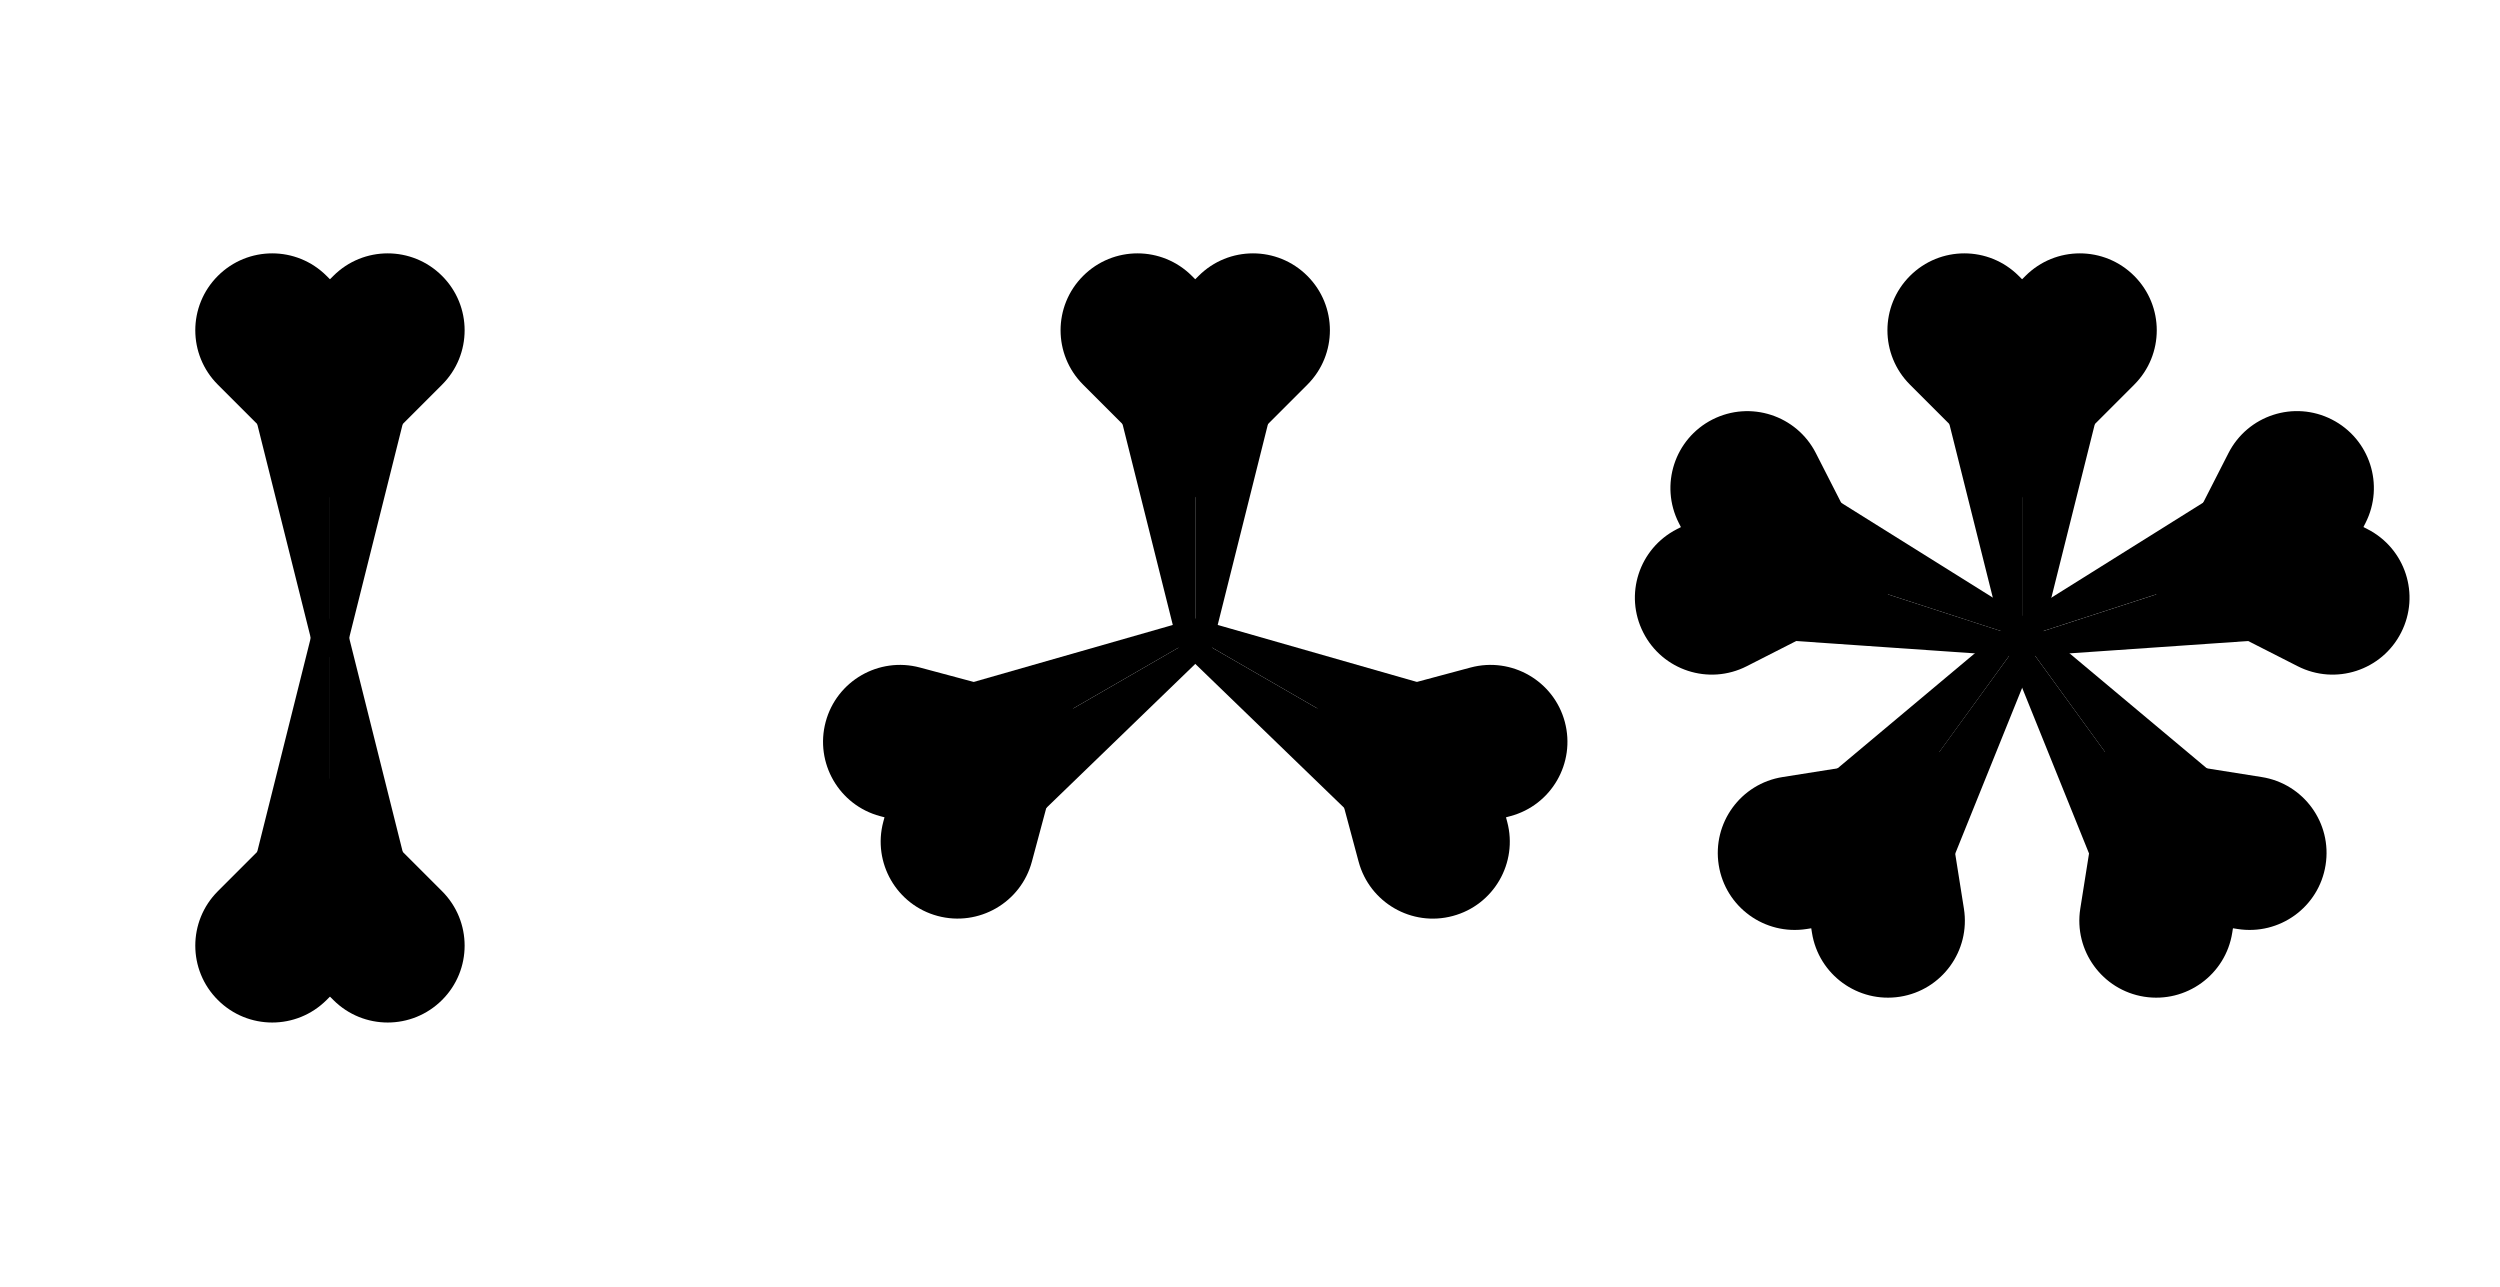
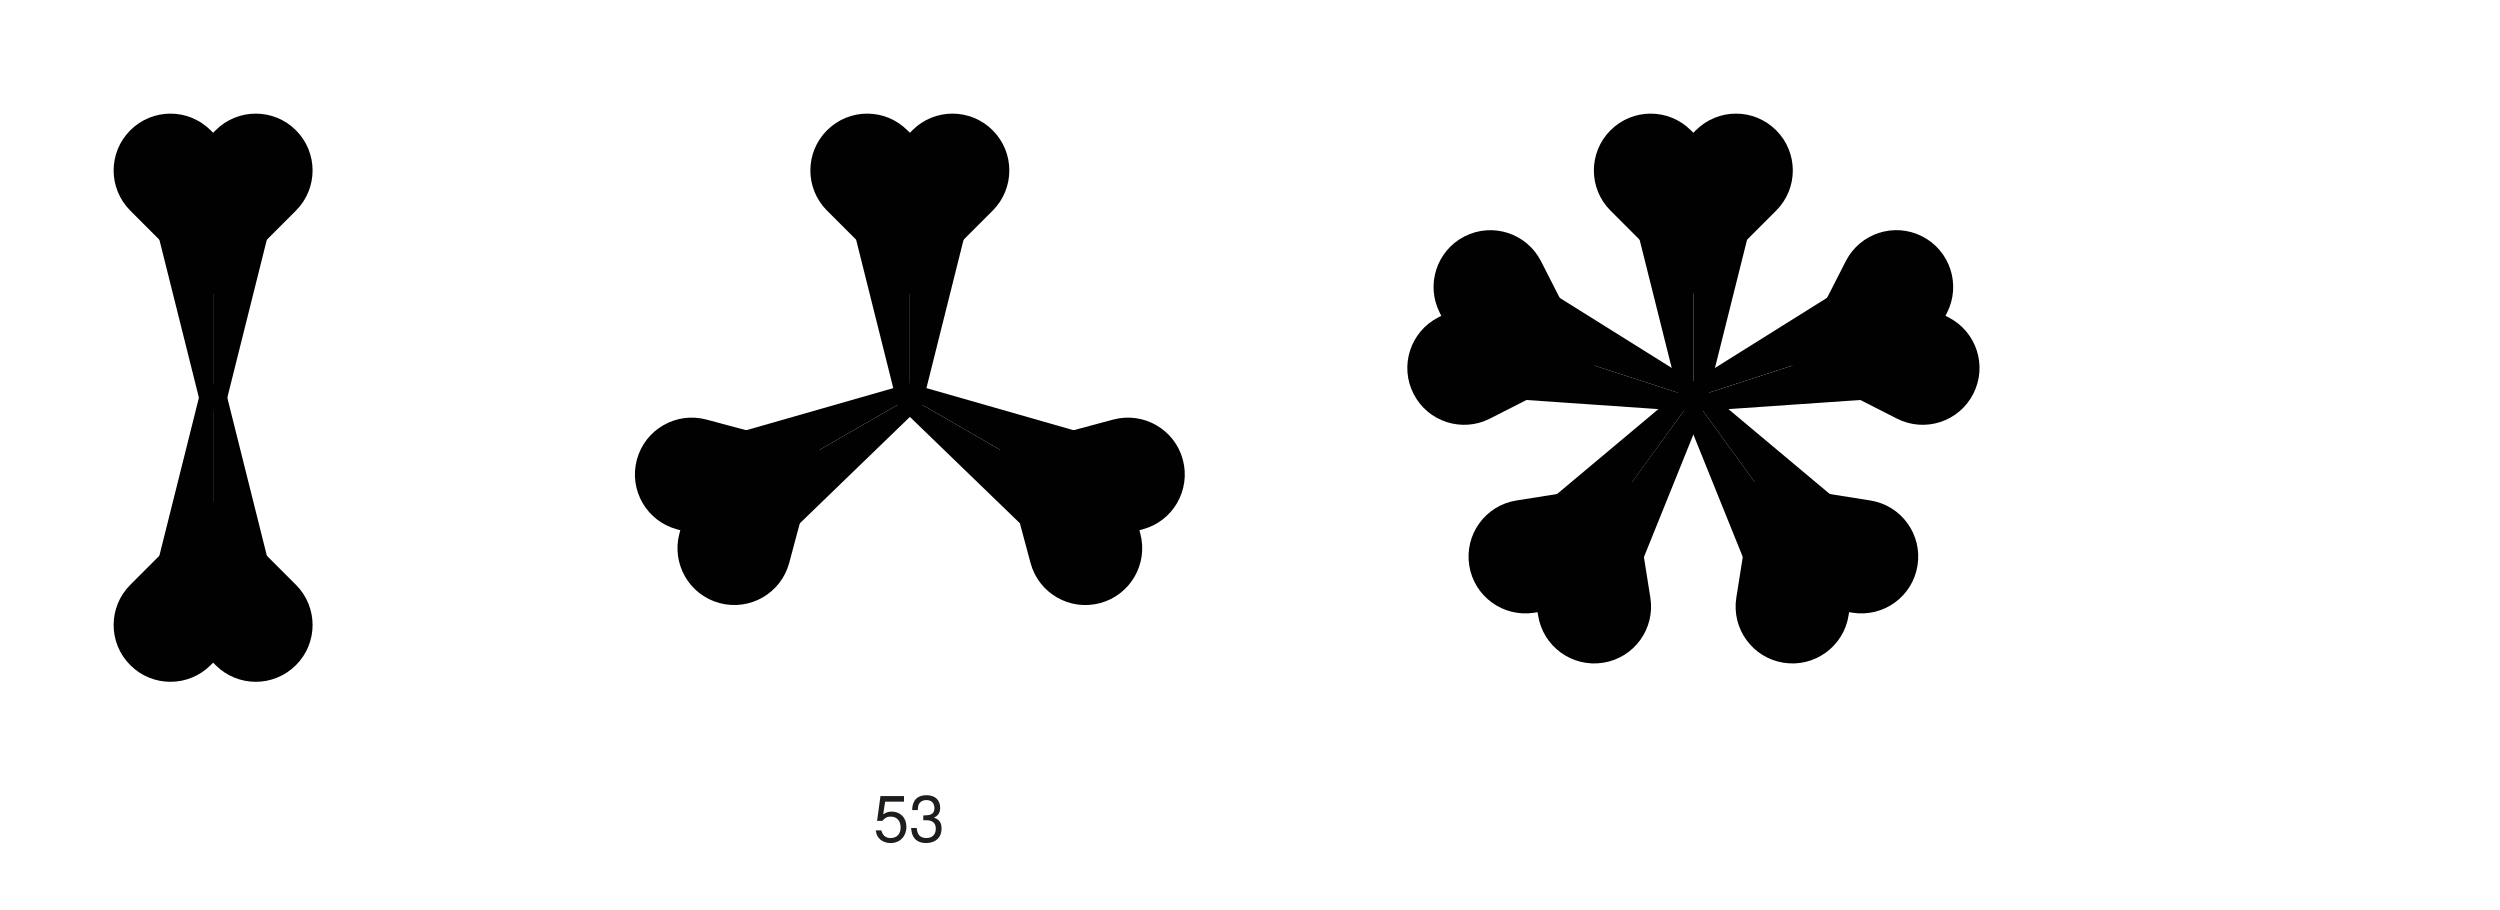
- <svg xmlns="http://www.w3.org/2000/svg" version="1.1" viewBox="0 0 230.33 118.5">
+ <svg xmlns="http://www.w3.org/2000/svg" id="Ebene_2" version="1.1" viewBox="0 0 311.81 113.39">
  <defs>
    <style>
      .st0 {
-         display: none;
+         fill: #010101;
+       }
+ 
+       .st1 {
+         fill: #1d1d1b;
+         font-family: Helvetica, Helvetica;
+         font-size: 8px;
      }
    </style>
  </defs>
+   <text class="st1" transform="translate(108.94 104.96)">
+     <tspan x="0" y="0">53</tspan>
+   </text>
  <g id="_x35_3a">
    <g>
-       <path d="M110.36,46.01l-10.57-10.57c-2.77-2.77-2.77-7.25,0-10.02,2.77-2.77,7.25-2.77,10.02,0l1.77,1.77" />
-       <path d="M109.88,46.01l10.57-10.57c2.77-2.77,2.77-7.25,0-10.02-2.77-2.77-7.25-2.77-10.02,0l-1.77,1.77" />
-       <path d="M110.12,60.54c-.98,0-1.77-.79-1.77-1.77l-5.32-21.26,7.09,1.77" />
-       <path d="M110.12,60.54c.98,0,1.77-.79,1.77-1.77l5.32-21.26-7.09,1.77" />
+       <path class="st0" d="M113.72,36.84l-10.57-10.57c-2.77-2.77-2.77-7.25,0-10.02s7.25-2.77,10.02,0l1.77,1.77" />
+       <path class="st0" d="M113.24,36.84l10.57-10.57c2.77-2.77,2.77-7.25,0-10.02s-7.25-2.77-10.02,0l-1.77,1.77" />
+       <path class="st0" d="M113.48,51.37c-.98,0-1.77-.79-1.77-1.77l-5.32-21.26,7.09,1.77" />
+       <path class="st0" d="M113.48,51.37c.98,0,1.77-.79,1.77-1.77l5.32-21.26-7.09,1.77" />
    </g>
    <g>
-       <path d="M30.64,46.01l-10.57-10.57c-2.77-2.77-2.77-7.25,0-10.02,2.77-2.77,7.25-2.77,10.02,0l1.77,1.77" />
-       <path d="M30.16,46.01l10.57-10.57c2.77-2.77,2.77-7.25,0-10.02-2.77-2.77-7.25-2.77-10.02,0l-1.77,1.77" />
-       <path d="M30.4,60.54c-.98,0-1.77-.79-1.77-1.77l-5.32-21.26,7.09,1.77" />
-       <path d="M30.4,60.54c.98,0,1.77-.79,1.77-1.77l5.32-21.26-7.09,1.77" />
+       <path class="st0" d="M26.82,36.84l-10.57-10.57c-2.77-2.77-2.77-7.25,0-10.02s7.25-2.77,10.02,0l1.77,1.77" />
+       <path class="st0" d="M26.34,36.84l10.57-10.57c2.77-2.77,2.77-7.25,0-10.02s-7.25-2.77-10.02,0l-1.77,1.77" />
+       <path class="st0" d="M26.58,51.37c-.98,0-1.77-.79-1.77-1.77l-5.32-21.26,7.09,1.77" />
+       <path class="st0" d="M26.58,51.37c.98,0,1.77-.79,1.77-1.77l5.32-21.26-7.09,1.77" />
    </g>
    <g>
-       <path d="M30.16,71.54l10.57,10.57c2.77,2.77,2.77,7.26,0,10.02-2.77,2.77-7.25,2.77-10.02,0l-1.77-1.77" />
-       <path d="M30.64,71.54l-10.57,10.57c-2.77,2.77-2.77,7.26,0,10.02,2.77,2.77,7.25,2.77,10.02,0l1.77-1.77" />
-       <path d="M30.4,57c.98,0,1.77.79,1.77,1.77l5.32,21.26-7.09-1.77" />
-       <path d="M30.4,57c-.98,0-1.77.79-1.77,1.77l-5.32,21.26,7.09-1.77" />
+       <path class="st0" d="M26.34,62.37l10.57,10.57c2.77,2.77,2.77,7.26,0,10.02-2.77,2.77-7.25,2.77-10.02,0l-1.77-1.77" />
+       <path class="st0" d="M26.82,62.37l-10.57,10.57c-2.77,2.77-2.77,7.26,0,10.02,2.77,2.77,7.25,2.77,10.02,0l1.77-1.77" />
+       <path class="st0" d="M26.58,47.83c.98,0,1.77.79,1.77,1.77l5.32,21.26-7.09-1.77" />
+       <path class="st0" d="M26.58,47.83c-.98,0-1.77.79-1.77,1.77l-5.32,21.26,7.09-1.77" />
    </g>
    <g>
-       <path d="M186.54,46.01l-10.57-10.57c-2.77-2.77-2.77-7.25,0-10.02,2.77-2.77,7.25-2.77,10.02,0l1.77,1.77" />
-       <path d="M186.06,46.01l10.57-10.57c2.77-2.77,2.77-7.25,0-10.02-2.77-2.77-7.25-2.77-10.02,0l-1.77,1.77" />
-       <path d="M186.3,60.54c-.98,0-1.77-.79-1.77-1.77l-5.32-21.26,7.09,1.77" />
-       <path d="M186.3,60.54c.98,0,1.77-.79,1.77-1.77l5.32-21.26-7.09,1.77" />
+       <path class="st0" d="M211.44,36.84l-10.57-10.57c-2.77-2.77-2.77-7.25,0-10.02s7.25-2.77,10.02,0l1.77,1.77" />
+       <path class="st0" d="M210.96,36.84l10.57-10.57c2.77-2.77,2.77-7.25,0-10.02s-7.25-2.77-10.02,0l-1.77,1.77" />
+       <path class="st0" d="M211.2,51.37c-.98,0-1.77-.79-1.77-1.77l-5.32-21.26,7.09,1.77" />
+       <path class="st0" d="M211.2,51.37c.98,0,1.77-.79,1.77-1.77l5.32-21.26-7.09,1.77" />
    </g>
    <g>
-       <path d="M174.24,54.6l-13.31,6.78c-3.49,1.78-7.76.39-9.53-3.1-1.78-3.49-.39-7.75,3.1-9.53l2.23-1.14" />
-       <path d="M174.09,55.06l-6.79-13.31c-1.78-3.49-6.04-4.87-9.53-3.1-3.49,1.78-4.87,6.04-3.1,9.53l1.14,2.23" />
-       <path d="M187.99,59.32c-.3.93-1.3,1.44-2.23,1.14l-21.86-1.51,3.87-6.19" />
-       <path d="M187.99,59.32c.3-.93-.21-1.93-1.14-2.23l-18.58-11.62-.5,7.29" />
+       <path class="st0" d="M199.14,45.43l-13.31,6.78c-3.49,1.78-7.76.39-9.53-3.1-1.78-3.49-.39-7.75,3.1-9.53l2.23-1.14" />
+       <path class="st0" d="M198.99,45.89l-6.79-13.31c-1.78-3.49-6.04-4.87-9.53-3.1-3.49,1.78-4.87,6.04-3.1,9.53l1.14,2.23" />
+       <path class="st0" d="M212.89,50.15c-.3.93-1.3,1.44-2.23,1.14l-21.86-1.51,3.87-6.19" />
+       <path class="st0" d="M212.89,50.15c.3-.93-.21-1.93-1.14-2.23l-18.58-11.62-.5,7.29" />
    </g>
    <g>
-       <path d="M178.6,68.96l2.34,14.76c.61,3.87-2.02,7.5-5.89,8.11-3.87.61-7.5-2.03-8.11-5.89l-.39-2.47" />
-       <path d="M179,69.25l-14.76,2.34c-3.87.61-6.5,4.24-5.89,8.11.61,3.87,4.24,6.5,8.11,5.89l2.47-.39" />
-       <path d="M187.35,57.34c.79.58.97,1.68.39,2.47l-8.2,20.32-4.69-5.6" />
-       <path d="M187.35,57.34c-.79-.58-1.9-.4-2.47.39l-16.8,14.08,6.78,2.73" />
+       <path class="st0" d="M203.5,59.79l2.34,14.76c.61,3.87-2.02,7.5-5.89,8.11s-7.5-2.03-8.11-5.89l-.39-2.47" />
+       <path class="st0" d="M203.9,60.08l-14.76,2.34c-3.87.61-6.5,4.24-5.89,8.11s4.24,6.5,8.11,5.89l2.47-.39" />
+       <path class="st0" d="M212.25,48.17c.79.58.97,1.68.39,2.47l-8.2,20.32-4.69-5.6" />
+       <path class="st0" d="M212.25,48.17c-.79-.58-1.9-.4-2.47.39l-16.8,14.08,6.78,2.73" />
    </g>
    <g>
-       <path d="M193.61,69.25l14.76,2.34c3.87.61,6.51,4.24,5.89,8.11-.61,3.87-4.24,6.5-8.11,5.89l-2.47-.39" />
-       <path d="M194,68.96l-2.34,14.76c-.61,3.87,2.03,7.5,5.89,8.11,3.87.61,7.5-2.03,8.11-5.89l.39-2.47" />
-       <path d="M185.26,57.34c.79-.58,1.9-.4,2.47.39l16.8,14.07-6.78,2.73" />
-       <path d="M185.26,57.34c-.79.58-.97,1.68-.39,2.47l8.2,20.32,4.69-5.6" />
+       <path class="st0" d="M218.51,60.08l14.76,2.34c3.87.61,6.51,4.24,5.89,8.11-.61,3.87-4.24,6.5-8.11,5.89l-2.47-.39" />
+       <path class="st0" d="M218.9,59.79l-2.34,14.76c-.61,3.87,2.03,7.5,5.89,8.11,3.87.61,7.5-2.03,8.11-5.89l.39-2.47" />
+       <path class="st0" d="M210.16,48.17c.79-.58,1.9-.4,2.47.39l16.8,14.07-6.78,2.73" />
+       <path class="st0" d="M210.16,48.17c-.79.58-.97,1.68-.39,2.47l8.2,20.32,4.69-5.6" />
    </g>
    <g>
-       <path d="M198.52,55.06l6.79-13.31c1.78-3.49,6.04-4.88,9.53-3.1,3.49,1.78,4.87,6.04,3.1,9.53l-1.14,2.23" />
-       <path d="M198.37,54.6l13.32,6.78c3.49,1.78,7.76.39,9.53-3.1,1.78-3.49.39-7.75-3.1-9.53l-2.23-1.14" />
-       <path d="M184.62,59.32c-.3-.93.21-1.93,1.14-2.23l18.58-11.63.5,7.29" />
-       <path d="M184.62,59.32c.3.93,1.3,1.44,2.23,1.14l21.86-1.51-3.88-6.19" />
+       <path class="st0" d="M223.42,45.89l6.79-13.31c1.78-3.49,6.04-4.88,9.53-3.1,3.49,1.78,4.87,6.04,3.1,9.53l-1.14,2.23" />
+       <path class="st0" d="M223.27,45.43l13.32,6.78c3.49,1.78,7.76.39,9.53-3.1,1.78-3.49.39-7.75-3.1-9.53l-2.23-1.14" />
+       <path class="st0" d="M209.52,50.15c-.3-.93.21-1.93,1.14-2.23l18.58-11.63.5,7.29" />
+       <path class="st0" d="M209.52,50.15c.3.93,1.3,1.44,2.23,1.14l21.86-1.51-3.88-6.19" />
    </g>
    <g>
-       <path d="M98.94,64.95l-3.87,14.43c-1.01,3.78-4.9,6.02-8.68,5.01-3.78-1.01-6.02-4.9-5.01-8.68l.65-2.42" />
-       <path d="M99.19,65.37l-14.44-3.87c-3.78-1.01-7.67,1.23-8.68,5.01-1.01,3.78,1.23,7.67,5.01,8.68l2.42.65" />
-       <path d="M111.66,57.89c.49.85.2,1.93-.65,2.42l-15.75,15.23-2.01-7.02" />
-       <path d="M111.66,57.89c-.49-.85-1.57-1.14-2.42-.65l-21.07,6.03,5.08,5.25" />
+       <path class="st0" d="M102.3,55.78l-3.87,14.43c-1.01,3.78-4.9,6.02-8.68,5.01-3.78-1.01-6.02-4.9-5.01-8.68l.65-2.42" />
+       <path class="st0" d="M102.55,56.2l-14.44-3.87c-3.78-1.01-7.67,1.23-8.68,5.01s1.23,7.67,5.01,8.68l2.42.65" />
+       <path class="st0" d="M115.02,48.72c.49.85.2,1.93-.65,2.42l-15.75,15.23-2.01-7.02" />
+       <path class="st0" d="M115.02,48.72c-.49-.85-1.57-1.14-2.42-.65l-21.07,6.03,5.08,5.25" />
    </g>
    <g>
-       <path d="M121.06,65.37l14.43-3.87c3.78-1.01,7.67,1.23,8.68,5.01,1.01,3.78-1.23,7.67-5.01,8.68l-2.42.65" />
-       <path d="M121.3,64.95l3.87,14.43c1.01,3.78,4.9,6.03,8.68,5.01,3.78-1.01,6.02-4.9,5.01-8.68l-.65-2.42" />
-       <path d="M108.59,57.89c.49-.85,1.57-1.14,2.42-.65l21.07,6.03-5.08,5.25" />
-       <path d="M108.59,57.89c-.49.85-.2,1.93.65,2.42l15.75,15.23,2.01-7.02" />
+       <path class="st0" d="M124.42,56.2l14.43-3.87c3.78-1.01,7.67,1.23,8.68,5.01s-1.23,7.67-5.01,8.68l-2.42.65" />
+       <path class="st0" d="M124.66,55.78l3.87,14.43c1.01,3.78,4.9,6.03,8.68,5.01,3.78-1.01,6.02-4.9,5.01-8.68l-.65-2.42" />
+       <path class="st0" d="M111.95,48.72c.49-.85,1.57-1.14,2.42-.65l21.07,6.03-5.08,5.25" />
+       <path class="st0" d="M111.95,48.72c-.49.85-.2,1.93.65,2.42l15.75,15.23,2.01-7.02" />
    </g>
  </g>
-   <g id="_x35_3b" class="st0">
-     <g>
-       <path d="M110.36,46.01l-10.57-10.57c-2.77-2.77-2.77-7.25,0-10.02,2.77-2.77,7.25-2.77,10.02,0l1.77,1.77" />
-       <path d="M109.88,46.01l10.57-10.57c2.77-2.77,2.77-7.25,0-10.02-2.77-2.77-7.25-2.77-10.02,0l-1.77,1.77" />
-       <path d="M110.12,60.54c-.98,0-1.77-.79-1.77-1.77l-3.54-19.49h5.32" />
-       <path d="M110.12,60.54c.98,0,1.77-.79,1.77-1.77l3.54-19.49h-5.32" />
-     </g>
-     <g>
-       <path d="M32.41,46.01l-10.57-10.57c-2.77-2.77-2.77-7.25,0-10.02,2.77-2.77,7.25-2.77,10.02,0l1.77,1.77" />
-       <path d="M31.93,46.01l10.57-10.57c2.77-2.77,2.77-7.25,0-10.02-2.77-2.77-7.25-2.77-10.02,0l-1.77,1.77" />
-       <path d="M32.17,60.54c-.98,0-1.77-.79-1.77-1.77l-3.54-19.49h5.32" />
-       <path d="M32.17,60.54c.98,0,1.77-.79,1.77-1.77l3.54-19.49h-5.32" />
-     </g>
-     <g>
-       <path d="M31.93,71.54l10.57,10.57c2.77,2.77,2.77,7.25,0,10.02-2.77,2.77-7.25,2.77-10.02,0l-1.77-1.77" />
-       <path d="M32.41,71.54l-10.57,10.57c-2.77,2.77-2.77,7.25,0,10.02,2.77,2.77,7.25,2.77,10.02,0l1.77-1.77" />
-       <path d="M32.17,57c.98,0,1.77.79,1.77,1.77l3.54,19.49h-5.32" />
-       <path d="M32.17,57c-.98,0-1.77.79-1.77,1.77l-3.54,19.49h5.32" />
-     </g>
-     <g>
-       <path d="M98.94,64.95l-3.87,14.43c-1.01,3.78-4.9,6.02-8.68,5.01-3.78-1.01-6.02-4.9-5.01-8.68l.65-2.42" />
-       <path d="M99.19,65.37l-14.44-3.87c-3.78-1.01-7.67,1.23-8.68,5.01-1.01,3.78,1.23,7.67,5.01,8.68l2.42.65" />
-       <path d="M111.66,57.89c.49.85.2,1.93-.65,2.42l-15.11,12.81-2.66-4.6" />
-       <path d="M111.66,57.89c-.49-.85-1.57-1.14-2.42-.65l-18.65,6.67,2.66,4.6" />
-     </g>
-     <g>
-       <path d="M121.06,65.37l14.44-3.87c3.78-1.01,7.67,1.23,8.68,5.01,1.01,3.78-1.23,7.67-5.01,8.68l-2.42.65" />
-       <path d="M121.3,64.95l3.87,14.43c1.01,3.78,4.9,6.03,8.68,5.01,3.78-1.01,6.02-4.9,5.01-8.68l-.65-2.42" />
-       <path d="M108.59,57.89c.49-.85,1.57-1.14,2.42-.65l18.65,6.67-2.66,4.6" />
-       <path d="M108.59,57.89c-.49.85-.2,1.93.65,2.42l15.11,12.81,2.66-4.6" />
-     </g>
-     <g>
-       <path d="M186.54,46.01l-10.57-10.57c-2.77-2.77-2.77-7.25,0-10.02,2.77-2.77,7.25-2.77,10.02,0l1.77,1.77" />
-       <path d="M186.06,46.01l10.57-10.57c2.77-2.77,2.77-7.25,0-10.02-2.77-2.77-7.25-2.77-10.02,0l-1.77,1.77" />
-       <path d="M186.3,60.54c-.98,0-1.77-.79-1.77-1.77l-3.54-19.49h5.32" />
-       <path d="M186.3,60.54c.98,0,1.77-.79,1.77-1.77l3.54-19.49h-5.32" />
-     </g>
-     <g>
-       <path d="M174.24,54.6l-13.31,6.78c-3.49,1.78-7.76.39-9.53-3.1-1.78-3.49-.39-7.75,3.1-9.53l2.23-1.14" />
-       <path d="M174.09,55.06l-6.79-13.31c-1.78-3.49-6.04-4.87-9.53-3.1-3.49,1.78-4.87,6.04-3.1,9.53l1.14,2.23" />
-       <path d="M187.99,59.32c-.3.93-1.3,1.44-2.23,1.14l-19.63-2.65,1.64-5.06" />
-       <path d="M187.99,59.32c.3-.93-.21-1.93-1.14-2.23l-17.44-9.39-1.64,5.06" />
-     </g>
-     <g>
-       <path d="M178.6,68.96l2.34,14.76c.61,3.87-2.02,7.5-5.89,8.11-3.87.61-7.5-2.02-8.11-5.89l-.39-2.47" />
-       <path d="M179,69.24l-14.76,2.34c-3.87.61-6.5,4.24-5.89,8.11.61,3.87,4.24,6.5,8.11,5.89l2.47-.39" />
-       <path d="M187.35,57.34c.79.58.97,1.68.39,2.47l-8.59,17.85-4.3-3.12" />
-       <path d="M187.35,57.34c-.79-.58-1.9-.4-2.47.39l-14.32,13.68,4.3,3.12" />
-     </g>
-     <g>
-       <path d="M193.61,69.24l14.76,2.34c3.87.61,6.5,4.24,5.89,8.11-.61,3.87-4.24,6.5-8.11,5.89l-2.47-.39" />
-       <path d="M194,68.96l-2.34,14.76c-.61,3.87,2.02,7.5,5.89,8.11,3.87.61,7.5-2.03,8.11-5.89l.39-2.47" />
-       <path d="M185.26,57.34c.79-.58,1.9-.4,2.47.39l14.32,13.68-4.3,3.12" />
-       <path d="M185.26,57.34c-.79.58-.97,1.68-.39,2.47l8.59,17.85,4.3-3.12" />
-     </g>
-     <g>
-       <path d="M198.52,55.06l6.79-13.31c1.78-3.49,6.04-4.88,9.53-3.1,3.49,1.78,4.88,6.04,3.1,9.53l-1.14,2.23" />
-       <path d="M198.37,54.6l13.31,6.78c3.49,1.78,7.76.39,9.53-3.1,1.78-3.49.39-7.76-3.1-9.53l-2.23-1.14" />
-       <path d="M184.62,59.32c-.3-.93.21-1.93,1.14-2.23l17.44-9.39,1.64,5.05" />
-       <path d="M184.62,59.32c.3.93,1.3,1.44,2.23,1.14l19.63-2.65-1.64-5.06" />
-     </g>
-   </g>
-   <g id="_x35_1-52" class="st0">
-     <g>
-       <path d="M60.01,67.88c13.43,19.75,32.67,9.09,32.67,6.35,0-.61-.3-1.1-1.08-1.28-16.78-3.78-14.1-14.48-23.69-24.35-2.34-2.41-17.25,5.53-7.9,19.28Z" />
-       <path d="M49.32,40.84c-13.43-19.75-32.67-9.09-32.67-6.35,0,.61.3,1.1,1.09,1.28,16.78,3.78,14.1,14.48,23.69,24.35,2.34,2.41,17.25-5.53,7.9-19.28Z" />
-       <path d="M68.19,49.02c19.75-13.43,9.09-32.67,6.35-32.67-.61,0-1.1.3-1.28,1.09-3.78,16.78-14.48,14.1-24.35,23.69-2.41,2.34,5.53,17.25,19.28,7.9Z" />
-       <path d="M41.14,59.7c-19.75,13.43-9.09,32.67-6.35,32.67.61,0,1.1-.3,1.28-1.08,3.78-16.78,14.48-14.1,24.35-23.69,2.41-2.34-5.53-17.25-19.28-7.9Z" />
-       <path d="M63.36,53.88c0,4.99-4.04,9.03-9.03,9.03s-9.03-4.04-9.03-9.03,4.04-9.03,9.03-9.03,9.03,4.04,9.03,9.03Z" />
-     </g>
-     <path d="M158.94,35.25c2.69,0,1.69-5.06,15.23-.56,4.99,1.66,8.49-4.37,13.52-1.62.69.38,1.87-.04,1.5-1.56-.56-2.31-2.19-3.5-2.19-4.31,0-1.38,2.26-1.05,2.94-2.89,1.81-4.94-6.41-8.16-7.12-10.36-.07-.22-1.31-.3-1.92,1.32-.33.86.86,5.68-10.01,5.18-1.23-.06-2.83.8-.81,2.69,7.69,7.19-8.85,2.94-12.06,11.06-.38.96.94,1.06.94,1.06Z" />
-     <path d="M206.52,67.99c-2.69,0-1.69,5.06-15.23.56-4.99-1.66-8.49,4.37-13.52,1.62-.69-.38-1.87.04-1.5,1.56.56,2.31,2.19,3.5,2.19,4.31,0,1.38-2.26,1.05-2.94,2.89-1.81,4.94,6.41,8.16,7.12,10.36.07.22,1.31.3,1.92-1.32.33-.87-.86-5.68,10.01-5.18,1.23.06,2.83-.8.81-2.69-7.69-7.19,8.85-2.94,12.06-11.06.38-.96-.94-1.06-.94-1.06Z" />
-     <path d="M166.36,75.41c0-2.69-5.06-1.69-.56-15.23,1.66-4.99-4.37-8.49-1.62-13.52.37-.69-.04-1.87-1.56-1.5-2.31.56-3.5,2.19-4.31,2.19-1.37,0-1.05-2.26-2.89-2.94-4.94-1.81-8.16,6.41-10.36,7.12-.22.07-.3,1.31,1.32,1.92.87.33,5.68-.86,5.18,10.01-.06,1.23.8,2.84,2.69.81,7.19-7.69,2.94,8.85,11.06,12.06.96.38,1.06-.94,1.06-.94Z" />
-     <path d="M199.1,27.83c0,2.69,5.06,1.69.56,15.23-1.66,4.99,4.37,8.49,1.62,13.52-.37.69.04,1.87,1.56,1.5,2.31-.56,3.5-2.19,4.31-2.19,1.37,0,1.05,2.26,2.89,2.94,4.94,1.81,8.16-6.41,10.36-7.12.22-.07.3-1.31-1.32-1.92-.87-.33-5.68.86-5.18-10.01.06-1.23-.8-2.84-2.69-.81-7.19,7.69-2.94-8.85-11.06-12.06-.96-.38-1.06.94-1.06.94Z" />
-   </g>
</svg>
